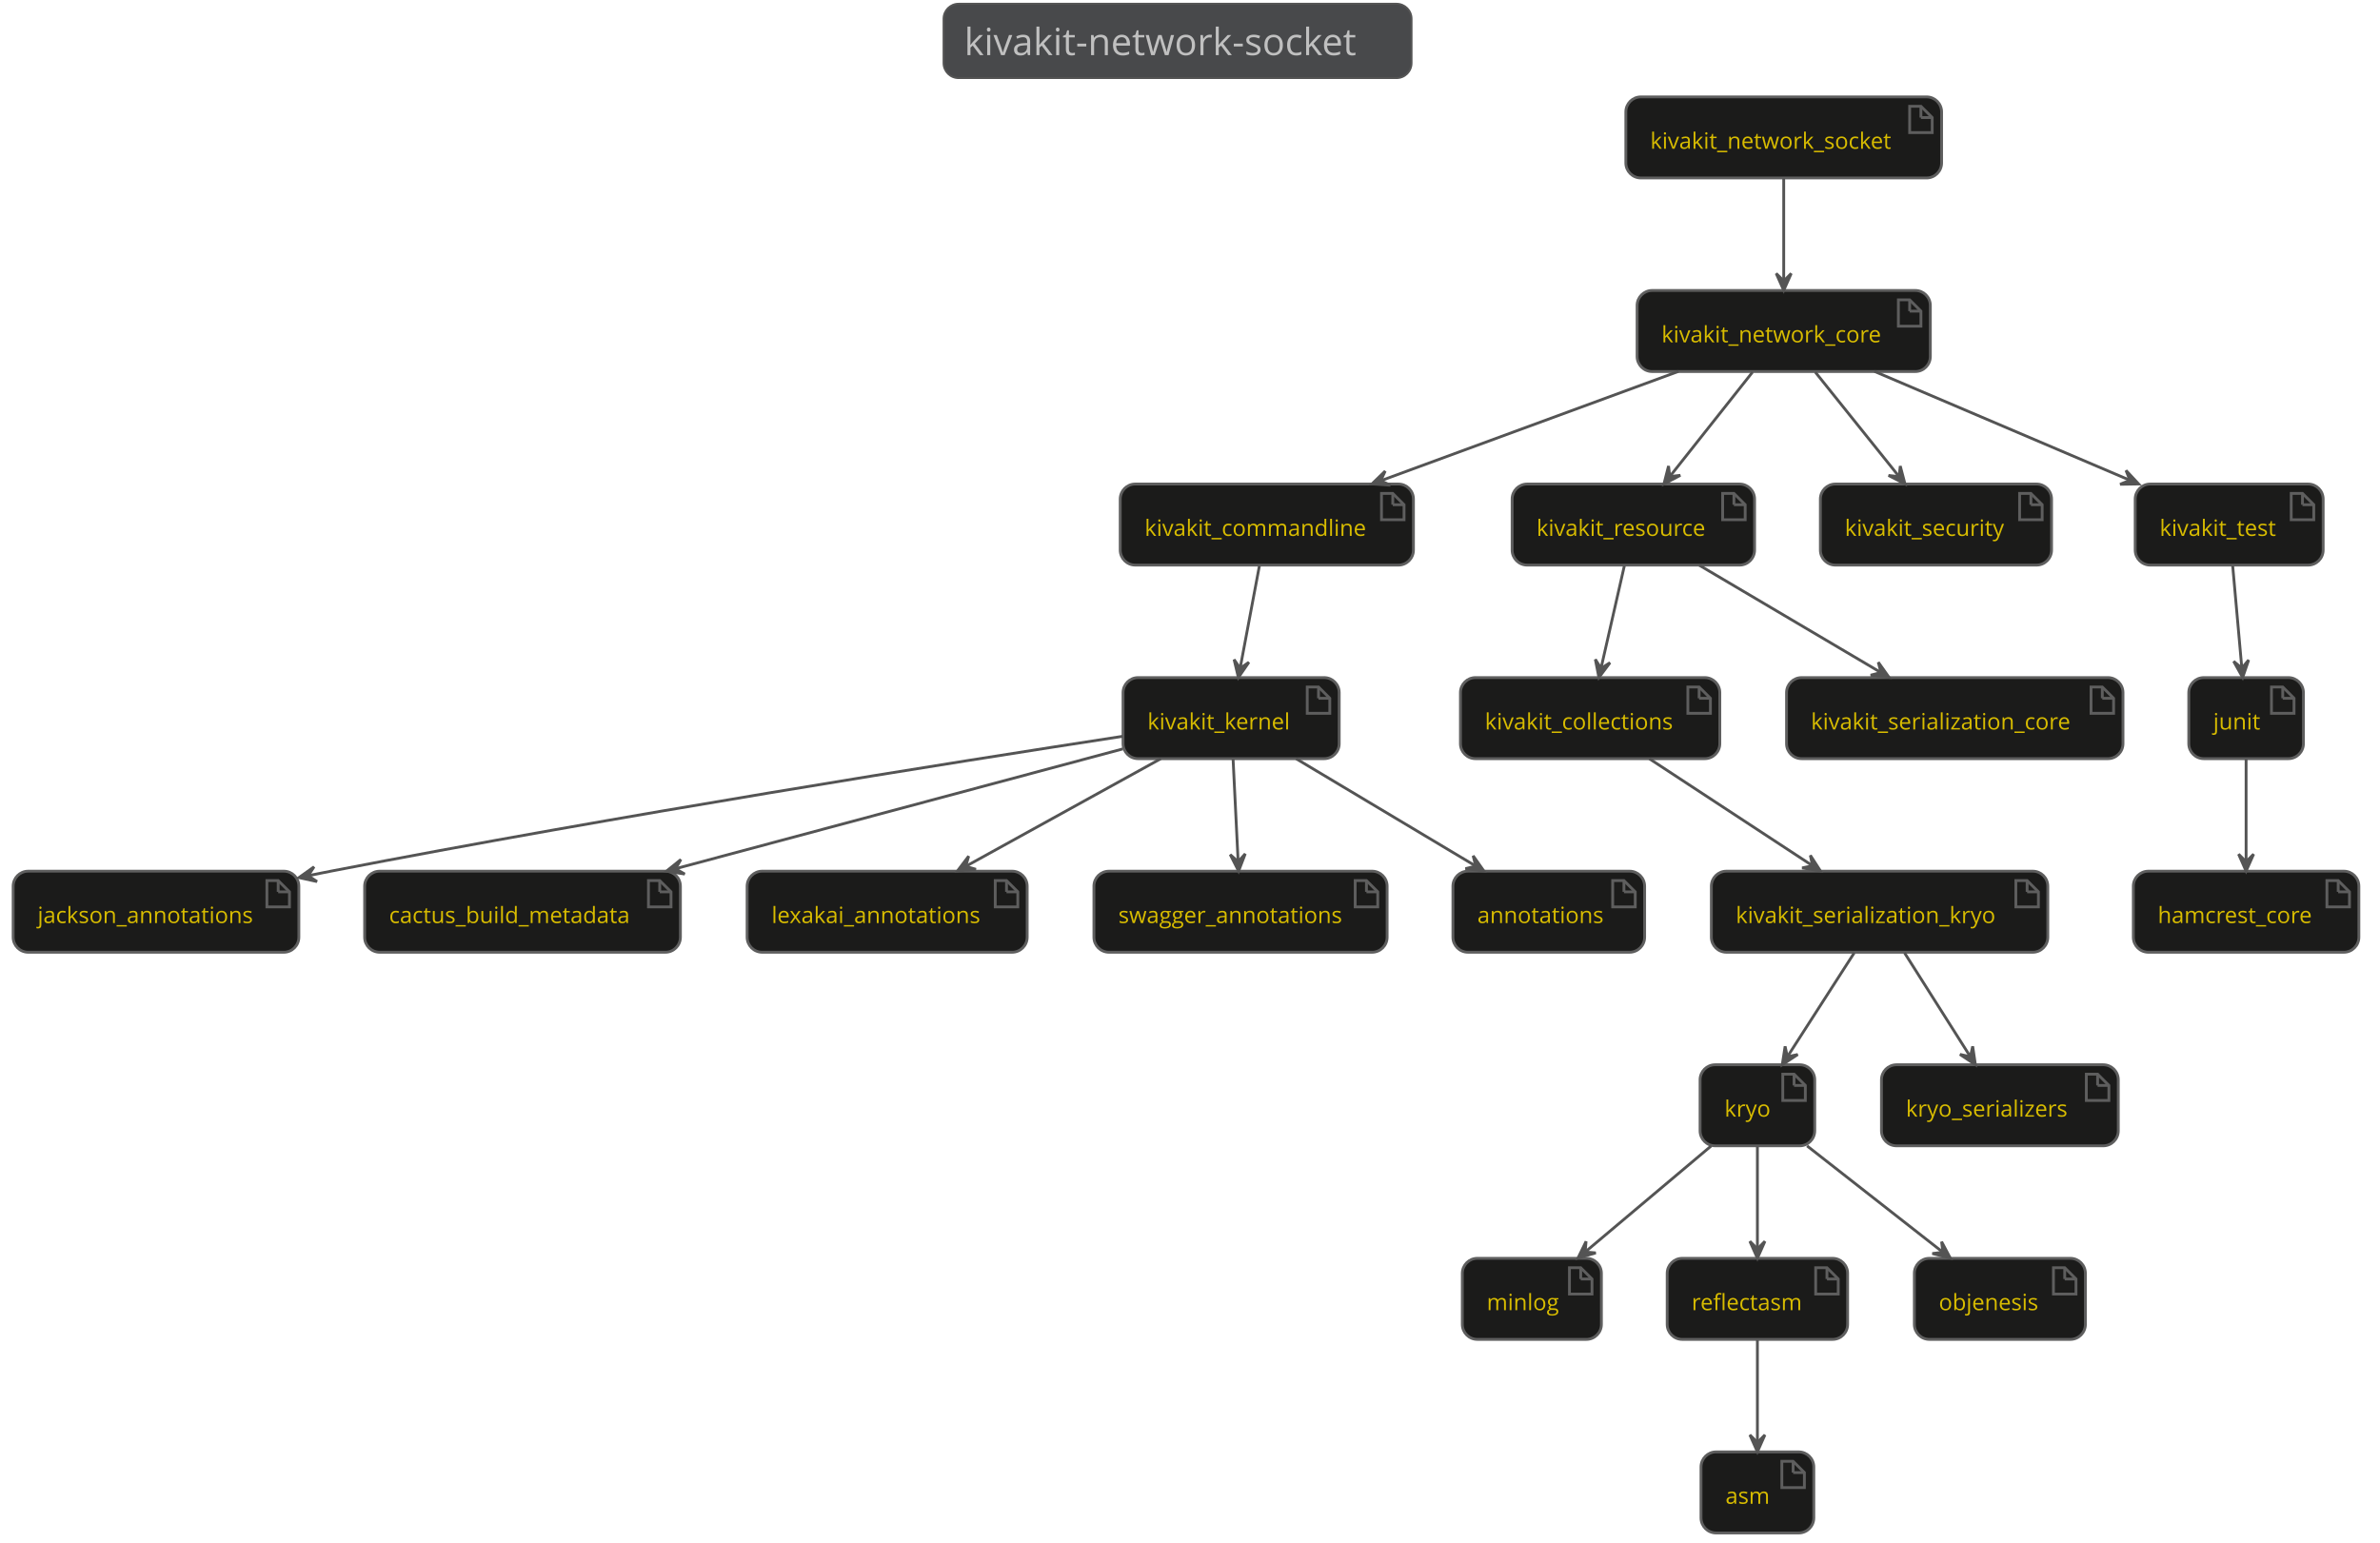
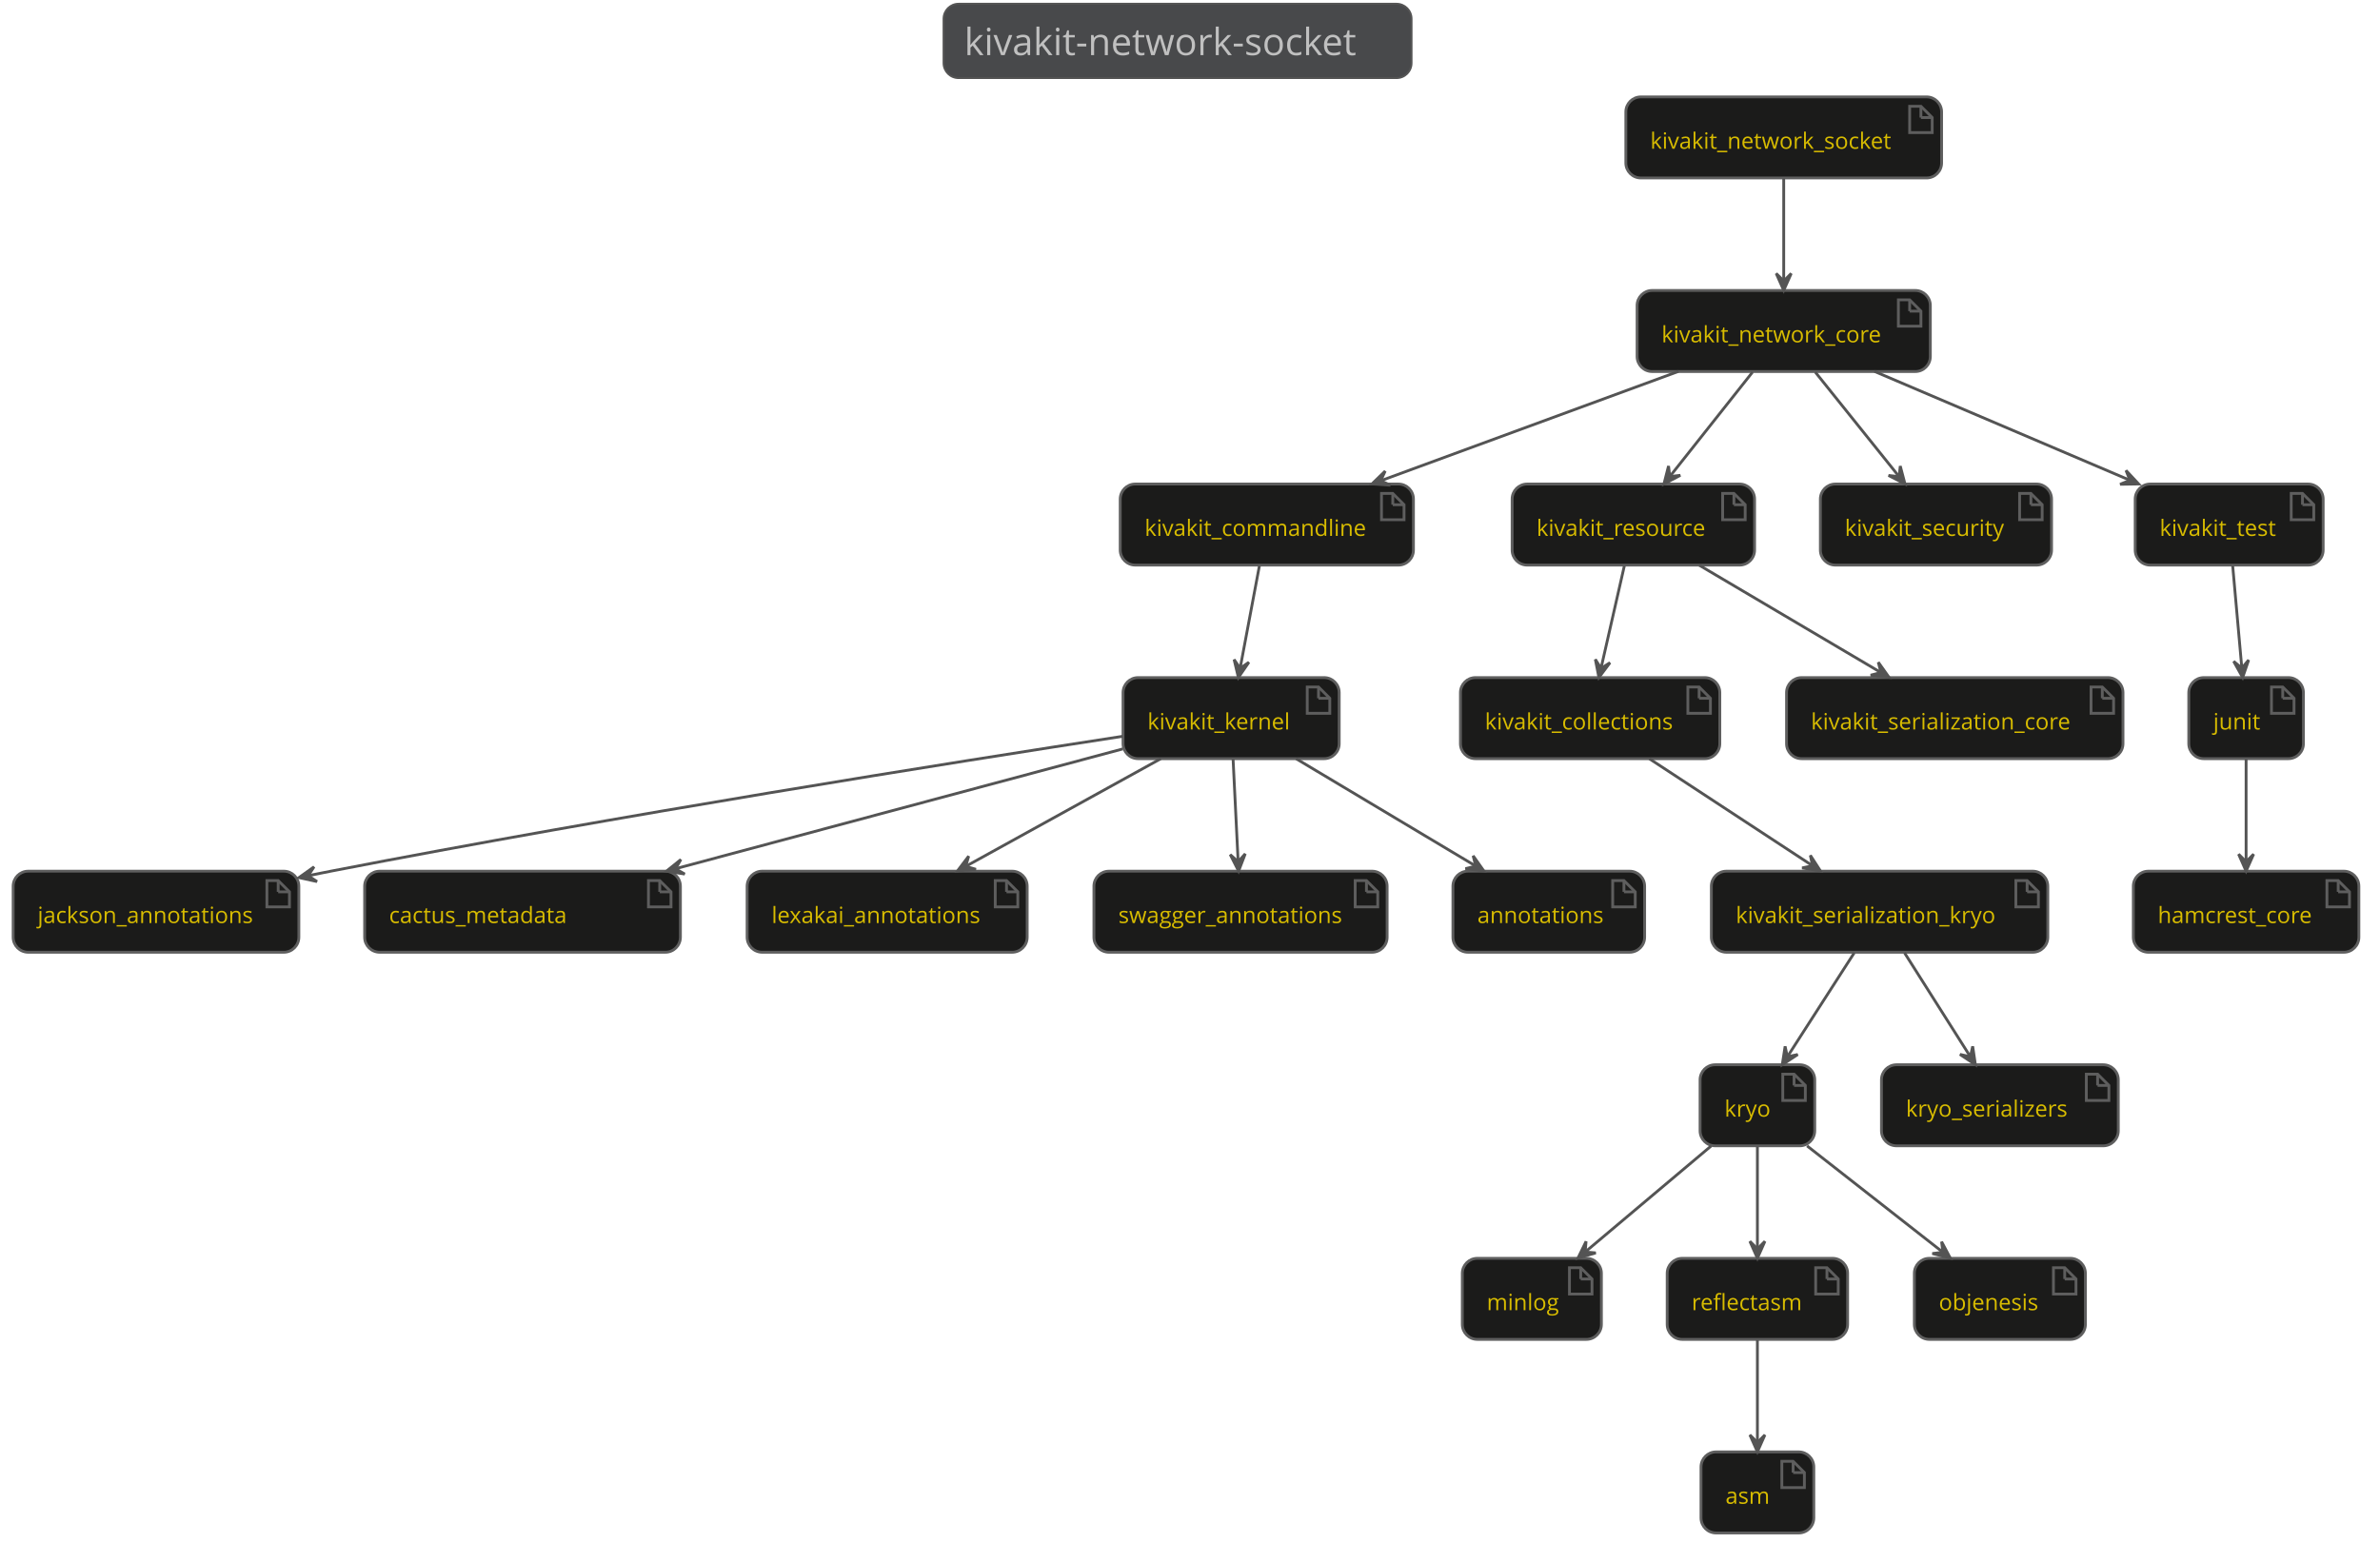
<svg xmlns="http://www.w3.org/2000/svg" contentScriptType="application/ecmascript" contentStyleType="text/css" height="855.208px" preserveAspectRatio="none" style="width:1319px;height:855px;background:#333333;" version="1.1" viewBox="0 0 1319 855" width="1319.792px" zoomAndPan="magnify">
  <defs />
  <g>
    <rect fill="#48494B" height="41.203" rx="8.333" ry="8.333" style="stroke:#545454;stroke-width:1.042;" width="259.375" x="522.917" y="2.083" />
    <text fill="#C0C0C0" font-family="Open Sans,Avenir,Nunito,Arial,Helvetica,SansSerif" font-size="20.833" lengthAdjust="spacing" textLength="236.458" x="534.375" y="30.558">kivakit-network-socket</text>
    <rect fill="#1B1B1A" height="44.93" rx="8.333" ry="8.333" style="stroke:#5E5E5E;stroke-width:1.562;" width="63.542" x="942.188" y="590.161" />
    <polygon fill="#1B1B1A" points="988.021,595.37,988.021,609.953,1000.521,609.953,1000.521,601.62,994.271,595.37,988.021,595.37" style="stroke:#5E5E5E;stroke-width:1.562;" />
    <line style="stroke:#5E5E5E;stroke-width:1.562;" x1="994.271" x2="994.271" y1="595.37" y2="601.62" />
    <line style="stroke:#5E5E5E;stroke-width:1.562;" x1="1000.521" x2="994.271" y1="601.62" y2="601.62" />
    <text fill="#D8BC00" font-family="Open Sans,Avenir,Nunito,Arial,Helvetica,SansSerif" font-size="12.5" lengthAdjust="spacing" textLength="26.042" x="955.729" y="618.913">kryo</text>
    <rect fill="#1B1B1A" height="44.93" rx="8.333" ry="8.333" style="stroke:#5E5E5E;stroke-width:1.562;" width="77.083" x="810.417" y="697.453" />
    <polygon fill="#1B1B1A" points="869.792,702.661,869.792,717.245,882.292,717.245,882.292,708.911,876.042,702.661,869.792,702.661" style="stroke:#5E5E5E;stroke-width:1.562;" />
    <line style="stroke:#5E5E5E;stroke-width:1.562;" x1="876.042" x2="876.042" y1="702.661" y2="708.911" />
    <line style="stroke:#5E5E5E;stroke-width:1.562;" x1="882.292" x2="876.042" y1="708.911" y2="708.911" />
    <text fill="#D8BC00" font-family="Open Sans,Avenir,Nunito,Arial,Helvetica,SansSerif" font-size="12.5" lengthAdjust="spacing" textLength="39.583" x="823.958" y="726.204">minlog</text>
    <rect fill="#1B1B1A" height="44.93" rx="8.333" ry="8.333" style="stroke:#5E5E5E;stroke-width:1.562;" width="100" x="923.958" y="697.453" />
    <polygon fill="#1B1B1A" points="1006.25,702.661,1006.25,717.245,1018.75,717.245,1018.75,708.911,1012.5,702.661,1006.25,702.661" style="stroke:#5E5E5E;stroke-width:1.562;" />
    <line style="stroke:#5E5E5E;stroke-width:1.562;" x1="1012.5" x2="1012.5" y1="702.661" y2="708.911" />
    <line style="stroke:#5E5E5E;stroke-width:1.562;" x1="1018.75" x2="1012.5" y1="708.911" y2="708.911" />
    <text fill="#D8BC00" font-family="Open Sans,Avenir,Nunito,Arial,Helvetica,SansSerif" font-size="12.5" lengthAdjust="spacing" textLength="62.5" x="937.5" y="726.204">reflectasm</text>
    <rect fill="#1B1B1A" height="44.93" rx="8.333" ry="8.333" style="stroke:#5E5E5E;stroke-width:1.562;" width="158.333" x="7.292" y="482.87" />
    <polygon fill="#1B1B1A" points="147.917,488.078,147.917,502.661,160.417,502.661,160.417,494.328,154.167,488.078,147.917,488.078" style="stroke:#5E5E5E;stroke-width:1.562;" />
    <line style="stroke:#5E5E5E;stroke-width:1.562;" x1="154.167" x2="154.167" y1="488.078" y2="494.328" />
    <line style="stroke:#5E5E5E;stroke-width:1.562;" x1="160.417" x2="154.167" y1="494.328" y2="494.328" />
    <text fill="#D8BC00" font-family="Open Sans,Avenir,Nunito,Arial,Helvetica,SansSerif" font-size="12.5" lengthAdjust="spacing" textLength="120.833" x="20.833" y="511.621">jackson_annotations</text>
    <rect fill="#1B1B1A" height="44.93" rx="8.333" ry="8.333" style="stroke:#5E5E5E;stroke-width:1.562;" width="175" x="202.083" y="482.87" />
    <polygon fill="#1B1B1A" points="359.375,488.078,359.375,502.661,371.875,502.661,371.875,494.328,365.625,488.078,359.375,488.078" style="stroke:#5E5E5E;stroke-width:1.562;" />
    <line style="stroke:#5E5E5E;stroke-width:1.562;" x1="365.625" x2="365.625" y1="488.078" y2="494.328" />
    <line style="stroke:#5E5E5E;stroke-width:1.562;" x1="371.875" x2="365.625" y1="494.328" y2="494.328" />
-     <text fill="#D8BC00" font-family="Open Sans,Avenir,Nunito,Arial,Helvetica,SansSerif" font-size="12.5" lengthAdjust="spacing" textLength="137.5" x="215.625" y="511.621">cactus_build_metadata</text>
+     <text fill="#D8BC00" font-family="Open Sans,Avenir,Nunito,Arial,Helvetica,SansSerif" font-size="12.5" lengthAdjust="spacing" textLength="137.5" x="215.625" y="511.621">cactus_metadata</text>
    <rect fill="#1B1B1A" height="44.93" rx="8.333" ry="8.333" style="stroke:#5E5E5E;stroke-width:1.562;" width="143.75" x="809.375" y="375.578" />
    <polygon fill="#1B1B1A" points="935.417,380.786,935.417,395.37,947.917,395.37,947.917,387.036,941.667,380.786,935.417,380.786" style="stroke:#5E5E5E;stroke-width:1.562;" />
    <line style="stroke:#5E5E5E;stroke-width:1.562;" x1="941.667" x2="941.667" y1="380.786" y2="387.036" />
    <line style="stroke:#5E5E5E;stroke-width:1.562;" x1="947.917" x2="941.667" y1="387.036" y2="387.036" />
    <text fill="#D8BC00" font-family="Open Sans,Avenir,Nunito,Arial,Helvetica,SansSerif" font-size="12.5" lengthAdjust="spacing" textLength="106.25" x="822.917" y="404.329">kivakit_collections</text>
    <rect fill="#1B1B1A" height="44.93" rx="8.333" ry="8.333" style="stroke:#5E5E5E;stroke-width:1.562;" width="162.5" x="620.833" y="268.286" />
    <polygon fill="#1B1B1A" points="765.625,273.495,765.625,288.078,778.125,288.078,778.125,279.745,771.875,273.495,765.625,273.495" style="stroke:#5E5E5E;stroke-width:1.562;" />
    <line style="stroke:#5E5E5E;stroke-width:1.562;" x1="771.875" x2="771.875" y1="273.495" y2="279.745" />
    <line style="stroke:#5E5E5E;stroke-width:1.562;" x1="778.125" x2="771.875" y1="279.745" y2="279.745" />
    <text fill="#D8BC00" font-family="Open Sans,Avenir,Nunito,Arial,Helvetica,SansSerif" font-size="12.5" lengthAdjust="spacing" textLength="125" x="634.375" y="297.038">kivakit_commandline</text>
    <rect fill="#1B1B1A" height="44.93" rx="8.333" ry="8.333" style="stroke:#5E5E5E;stroke-width:1.562;" width="119.792" x="622.396" y="375.578" />
    <polygon fill="#1B1B1A" points="724.479,380.786,724.479,395.37,736.979,395.37,736.979,387.036,730.729,380.786,724.479,380.786" style="stroke:#5E5E5E;stroke-width:1.562;" />
    <line style="stroke:#5E5E5E;stroke-width:1.562;" x1="730.729" x2="730.729" y1="380.786" y2="387.036" />
    <line style="stroke:#5E5E5E;stroke-width:1.562;" x1="736.979" x2="730.729" y1="387.036" y2="387.036" />
    <text fill="#D8BC00" font-family="Open Sans,Avenir,Nunito,Arial,Helvetica,SansSerif" font-size="12.5" lengthAdjust="spacing" textLength="82.292" x="635.938" y="404.329">kivakit_kernel</text>
    <rect fill="#1B1B1A" height="44.93" rx="8.333" ry="8.333" style="stroke:#5E5E5E;stroke-width:1.562;" width="162.5" x="907.292" y="160.994" />
    <polygon fill="#1B1B1A" points="1052.083,166.203,1052.083,180.786,1064.583,180.786,1064.583,172.453,1058.333,166.203,1052.083,166.203" style="stroke:#5E5E5E;stroke-width:1.562;" />
    <line style="stroke:#5E5E5E;stroke-width:1.562;" x1="1058.333" x2="1058.333" y1="166.203" y2="172.453" />
    <line style="stroke:#5E5E5E;stroke-width:1.562;" x1="1064.583" x2="1058.333" y1="172.453" y2="172.453" />
    <text fill="#D8BC00" font-family="Open Sans,Avenir,Nunito,Arial,Helvetica,SansSerif" font-size="12.5" lengthAdjust="spacing" textLength="125" x="920.833" y="189.746">kivakit_network_core</text>
    <rect fill="#1B1B1A" height="44.93" rx="8.333" ry="8.333" style="stroke:#5E5E5E;stroke-width:1.562;" width="175" x="901.042" y="53.703" />
    <polygon fill="#1B1B1A" points="1058.333,58.911,1058.333,73.495,1070.833,73.495,1070.833,65.161,1064.583,58.911,1058.333,58.911" style="stroke:#5E5E5E;stroke-width:1.562;" />
    <line style="stroke:#5E5E5E;stroke-width:1.562;" x1="1064.583" x2="1064.583" y1="58.911" y2="65.161" />
    <line style="stroke:#5E5E5E;stroke-width:1.562;" x1="1070.833" x2="1064.583" y1="65.161" y2="65.161" />
    <text fill="#D8BC00" font-family="Open Sans,Avenir,Nunito,Arial,Helvetica,SansSerif" font-size="12.5" lengthAdjust="spacing" textLength="137.5" x="914.583" y="82.454">kivakit_network_socket</text>
    <rect fill="#1B1B1A" height="44.93" rx="8.333" ry="8.333" style="stroke:#5E5E5E;stroke-width:1.562;" width="134.375" x="838.021" y="268.286" />
    <polygon fill="#1B1B1A" points="954.688,273.495,954.688,288.078,967.188,288.078,967.188,279.745,960.938,273.495,954.688,273.495" style="stroke:#5E5E5E;stroke-width:1.562;" />
    <line style="stroke:#5E5E5E;stroke-width:1.562;" x1="960.938" x2="960.938" y1="273.495" y2="279.745" />
    <line style="stroke:#5E5E5E;stroke-width:1.562;" x1="967.188" x2="960.938" y1="279.745" y2="279.745" />
    <text fill="#D8BC00" font-family="Open Sans,Avenir,Nunito,Arial,Helvetica,SansSerif" font-size="12.5" lengthAdjust="spacing" textLength="96.875" x="851.562" y="297.038">kivakit_resource</text>
    <rect fill="#1B1B1A" height="44.93" rx="8.333" ry="8.333" style="stroke:#5E5E5E;stroke-width:1.562;" width="128.125" x="1008.854" y="268.286" />
    <polygon fill="#1B1B1A" points="1119.271,273.495,1119.271,288.078,1131.771,288.078,1131.771,279.745,1125.521,273.495,1119.271,273.495" style="stroke:#5E5E5E;stroke-width:1.562;" />
    <line style="stroke:#5E5E5E;stroke-width:1.562;" x1="1125.521" x2="1125.521" y1="273.495" y2="279.745" />
    <line style="stroke:#5E5E5E;stroke-width:1.562;" x1="1131.771" x2="1125.521" y1="279.745" y2="279.745" />
    <text fill="#D8BC00" font-family="Open Sans,Avenir,Nunito,Arial,Helvetica,SansSerif" font-size="12.5" lengthAdjust="spacing" textLength="90.625" x="1022.396" y="297.038">kivakit_security</text>
    <rect fill="#1B1B1A" height="44.93" rx="8.333" ry="8.333" style="stroke:#5E5E5E;stroke-width:1.562;" width="186.458" x="990.104" y="375.578" />
    <polygon fill="#1B1B1A" points="1158.854,380.786,1158.854,395.37,1171.354,395.37,1171.354,387.036,1165.104,380.786,1158.854,380.786" style="stroke:#5E5E5E;stroke-width:1.562;" />
    <line style="stroke:#5E5E5E;stroke-width:1.562;" x1="1165.104" x2="1165.104" y1="380.786" y2="387.036" />
    <line style="stroke:#5E5E5E;stroke-width:1.562;" x1="1171.354" x2="1165.104" y1="387.036" y2="387.036" />
    <text fill="#D8BC00" font-family="Open Sans,Avenir,Nunito,Arial,Helvetica,SansSerif" font-size="12.5" lengthAdjust="spacing" textLength="148.958" x="1003.646" y="404.329">kivakit_serialization_core</text>
    <rect fill="#1B1B1A" height="44.93" rx="8.333" ry="8.333" style="stroke:#5E5E5E;stroke-width:1.562;" width="186.458" x="948.438" y="482.87" />
    <polygon fill="#1B1B1A" points="1117.188,488.078,1117.188,502.661,1129.688,502.661,1129.688,494.328,1123.438,488.078,1117.188,488.078" style="stroke:#5E5E5E;stroke-width:1.562;" />
    <line style="stroke:#5E5E5E;stroke-width:1.562;" x1="1123.438" x2="1123.438" y1="488.078" y2="494.328" />
    <line style="stroke:#5E5E5E;stroke-width:1.562;" x1="1129.688" x2="1123.438" y1="494.328" y2="494.328" />
    <text fill="#D8BC00" font-family="Open Sans,Avenir,Nunito,Arial,Helvetica,SansSerif" font-size="12.5" lengthAdjust="spacing" textLength="148.958" x="961.979" y="511.621">kivakit_serialization_kryo</text>
    <rect fill="#1B1B1A" height="44.93" rx="8.333" ry="8.333" style="stroke:#5E5E5E;stroke-width:1.562;" width="104.167" x="1183.333" y="268.286" />
    <polygon fill="#1B1B1A" points="1269.792,273.495,1269.792,288.078,1282.292,288.078,1282.292,279.745,1276.042,273.495,1269.792,273.495" style="stroke:#5E5E5E;stroke-width:1.562;" />
    <line style="stroke:#5E5E5E;stroke-width:1.562;" x1="1276.042" x2="1276.042" y1="273.495" y2="279.745" />
    <line style="stroke:#5E5E5E;stroke-width:1.562;" x1="1282.292" x2="1276.042" y1="279.745" y2="279.745" />
    <text fill="#D8BC00" font-family="Open Sans,Avenir,Nunito,Arial,Helvetica,SansSerif" font-size="12.5" lengthAdjust="spacing" textLength="66.667" x="1196.875" y="297.038">kivakit_test</text>
    <rect fill="#1B1B1A" height="44.93" rx="8.333" ry="8.333" style="stroke:#5E5E5E;stroke-width:1.562;" width="155.208" x="414.062" y="482.87" />
    <polygon fill="#1B1B1A" points="551.562,488.078,551.562,502.661,564.062,502.661,564.062,494.328,557.812,488.078,551.562,488.078" style="stroke:#5E5E5E;stroke-width:1.562;" />
    <line style="stroke:#5E5E5E;stroke-width:1.562;" x1="557.812" x2="557.812" y1="488.078" y2="494.328" />
    <line style="stroke:#5E5E5E;stroke-width:1.562;" x1="564.062" x2="557.812" y1="494.328" y2="494.328" />
    <text fill="#D8BC00" font-family="Open Sans,Avenir,Nunito,Arial,Helvetica,SansSerif" font-size="12.5" lengthAdjust="spacing" textLength="117.708" x="427.604" y="511.621">lexakai_annotations</text>
    <rect fill="#1B1B1A" height="44.93" rx="8.333" ry="8.333" style="stroke:#5E5E5E;stroke-width:1.562;" width="131.25" x="1042.708" y="590.161" />
    <polygon fill="#1B1B1A" points="1156.25,595.37,1156.25,609.953,1168.75,609.953,1168.75,601.62,1162.5,595.37,1156.25,595.37" style="stroke:#5E5E5E;stroke-width:1.562;" />
    <line style="stroke:#5E5E5E;stroke-width:1.562;" x1="1162.5" x2="1162.5" y1="595.37" y2="601.62" />
    <line style="stroke:#5E5E5E;stroke-width:1.562;" x1="1168.75" x2="1162.5" y1="601.62" y2="601.62" />
    <text fill="#D8BC00" font-family="Open Sans,Avenir,Nunito,Arial,Helvetica,SansSerif" font-size="12.5" lengthAdjust="spacing" textLength="93.75" x="1056.25" y="618.913">kryo_serializers</text>
    <rect fill="#1B1B1A" height="44.93" rx="8.333" ry="8.333" style="stroke:#5E5E5E;stroke-width:1.562;" width="162.5" x="606.25" y="482.87" />
    <polygon fill="#1B1B1A" points="751.042,488.078,751.042,502.661,763.542,502.661,763.542,494.328,757.292,488.078,751.042,488.078" style="stroke:#5E5E5E;stroke-width:1.562;" />
    <line style="stroke:#5E5E5E;stroke-width:1.562;" x1="757.292" x2="757.292" y1="488.078" y2="494.328" />
    <line style="stroke:#5E5E5E;stroke-width:1.562;" x1="763.542" x2="757.292" y1="494.328" y2="494.328" />
    <text fill="#D8BC00" font-family="Open Sans,Avenir,Nunito,Arial,Helvetica,SansSerif" font-size="12.5" lengthAdjust="spacing" textLength="125" x="619.792" y="511.621">swagger_annotations</text>
    <rect fill="#1B1B1A" height="44.93" rx="8.333" ry="8.333" style="stroke:#5E5E5E;stroke-width:1.562;" width="63.542" x="1213.021" y="375.578" />
    <polygon fill="#1B1B1A" points="1258.854,380.786,1258.854,395.37,1271.354,395.37,1271.354,387.036,1265.104,380.786,1258.854,380.786" style="stroke:#5E5E5E;stroke-width:1.562;" />
    <line style="stroke:#5E5E5E;stroke-width:1.562;" x1="1265.104" x2="1265.104" y1="380.786" y2="387.036" />
    <line style="stroke:#5E5E5E;stroke-width:1.562;" x1="1271.354" x2="1265.104" y1="387.036" y2="387.036" />
    <text fill="#D8BC00" font-family="Open Sans,Avenir,Nunito,Arial,Helvetica,SansSerif" font-size="12.5" lengthAdjust="spacing" textLength="26.042" x="1226.562" y="404.329">junit</text>
    <rect fill="#1B1B1A" height="44.93" rx="8.333" ry="8.333" style="stroke:#5E5E5E;stroke-width:1.562;" width="125" x="1182.292" y="482.87" />
    <polygon fill="#1B1B1A" points="1289.583,488.078,1289.583,502.661,1302.083,502.661,1302.083,494.328,1295.833,488.078,1289.583,488.078" style="stroke:#5E5E5E;stroke-width:1.562;" />
    <line style="stroke:#5E5E5E;stroke-width:1.562;" x1="1295.833" x2="1295.833" y1="488.078" y2="494.328" />
    <line style="stroke:#5E5E5E;stroke-width:1.562;" x1="1302.083" x2="1295.833" y1="494.328" y2="494.328" />
    <text fill="#D8BC00" font-family="Open Sans,Avenir,Nunito,Arial,Helvetica,SansSerif" font-size="12.5" lengthAdjust="spacing" textLength="87.5" x="1195.833" y="511.621">hamcrest_core</text>
    <rect fill="#1B1B1A" height="44.93" rx="8.333" ry="8.333" style="stroke:#5E5E5E;stroke-width:1.562;" width="106.25" x="805.208" y="482.87" />
    <polygon fill="#1B1B1A" points="893.75,488.078,893.75,502.661,906.25,502.661,906.25,494.328,900,488.078,893.75,488.078" style="stroke:#5E5E5E;stroke-width:1.562;" />
    <line style="stroke:#5E5E5E;stroke-width:1.562;" x1="900" x2="900" y1="488.078" y2="494.328" />
    <line style="stroke:#5E5E5E;stroke-width:1.562;" x1="906.25" x2="900" y1="494.328" y2="494.328" />
    <text fill="#D8BC00" font-family="Open Sans,Avenir,Nunito,Arial,Helvetica,SansSerif" font-size="12.5" lengthAdjust="spacing" textLength="68.75" x="818.75" y="511.621">annotations</text>
    <rect fill="#1B1B1A" height="44.93" rx="8.333" ry="8.333" style="stroke:#5E5E5E;stroke-width:1.562;" width="94.792" x="1060.938" y="697.453" />
    <polygon fill="#1B1B1A" points="1138.021,702.661,1138.021,717.245,1150.521,717.245,1150.521,708.911,1144.271,702.661,1138.021,702.661" style="stroke:#5E5E5E;stroke-width:1.562;" />
    <line style="stroke:#5E5E5E;stroke-width:1.562;" x1="1144.271" x2="1144.271" y1="702.661" y2="708.911" />
    <line style="stroke:#5E5E5E;stroke-width:1.562;" x1="1150.521" x2="1144.271" y1="708.911" y2="708.911" />
    <text fill="#D8BC00" font-family="Open Sans,Avenir,Nunito,Arial,Helvetica,SansSerif" font-size="12.5" lengthAdjust="spacing" textLength="57.292" x="1074.479" y="726.204">objenesis</text>
    <rect fill="#1B1B1A" height="44.93" rx="8.333" ry="8.333" style="stroke:#5E5E5E;stroke-width:1.562;" width="62.5" x="942.708" y="804.745" />
    <polygon fill="#1B1B1A" points="987.5,809.953,987.5,824.536,1000,824.536,1000,816.203,993.75,809.953,987.5,809.953" style="stroke:#5E5E5E;stroke-width:1.562;" />
    <line style="stroke:#5E5E5E;stroke-width:1.562;" x1="993.75" x2="993.75" y1="809.953" y2="816.203" />
    <line style="stroke:#5E5E5E;stroke-width:1.562;" x1="1000" x2="993.75" y1="816.203" y2="816.203" />
    <text fill="#D8BC00" font-family="Open Sans,Avenir,Nunito,Arial,Helvetica,SansSerif" font-size="12.5" lengthAdjust="spacing" textLength="25" x="956.25" y="833.496">asm</text>
    <path d="M1244.792,420.817 C1244.792,437.286 1244.792,459.984 1244.792,477.536 " fill="none" id="junit-to-hamcrest_core" style="stroke:#545454;stroke-width:1.562;" />
    <polygon fill="#545454" points="1244.792,482.817,1248.958,473.442,1244.792,477.609,1240.625,473.442,1244.792,482.817" style="stroke:#545454;stroke-width:1.562;" />
    <path d="M914.104,420.557 C940.271,437.724 976.917,461.755 1004.219,479.661 " fill="none" id="kivakit_collections-to-kivakit_serialization_kryo" style="stroke:#545454;stroke-width:1.562;" />
    <polygon fill="#545454" points="1008.865,482.713,1003.307,474.09,1004.508,479.859,998.74,481.06,1008.865,482.713" style="stroke:#545454;stroke-width:1.562;" />
    <path d="M697.979,313.526 C694.885,329.995 690.615,352.692 687.312,370.245 " fill="none" id="kivakit_commandline-to-kivakit_kernel" style="stroke:#545454;stroke-width:1.562;" />
    <polygon fill="#545454" points="686.323,375.526,692.134,367.071,687.276,370.405,683.941,365.547,686.323,375.526" style="stroke:#545454;stroke-width:1.562;" />
    <path d="M718.344,420.557 C747.177,437.796 787.604,461.953 817.615,479.89 " fill="none" id="kivakit_kernel-to-annotations" style="stroke:#545454;stroke-width:1.562;" />
    <polygon fill="#545454" points="822.333,482.713,816.418,474.331,817.861,480.045,812.148,481.488,822.333,482.713" style="stroke:#545454;stroke-width:1.562;" />
-     <path d="M622.219,415.109 C556.125,432.817 449.375,461.411 374.688,481.421 " fill="none" id="kivakit_kernel-to-cactus_build_metadata" style="stroke:#545454;stroke-width:1.562;" />
+     <path d="M622.219,415.109 C556.125,432.817 449.375,461.411 374.688,481.421 " fill="none" id="kivakit_kernel-to-cactus_metadata" style="stroke:#545454;stroke-width:1.562;" />
    <polygon fill="#545454" points="369.365,482.849,379.496,484.463,374.398,481.509,377.352,476.41,369.365,482.849" style="stroke:#545454;stroke-width:1.562;" />
    <path d="M622.208,408.109 C528.302,422.546 341.135,452.234 183.333,482.87 C179.292,483.651 175.156,484.474 170.99,485.328 " fill="none" id="kivakit_kernel-to-jackson_annotations" style="stroke:#545454;stroke-width:1.562;" />
    <polygon fill="#545454" points="165.688,486.421,175.706,488.629,170.791,485.38,174.04,480.464,165.688,486.421" style="stroke:#545454;stroke-width:1.562;" />
    <path d="M643.26,420.557 C611.906,437.859 567.896,462.151 535.365,480.109 " fill="none" id="kivakit_kernel-to-lexakai_annotations" style="stroke:#545454;stroke-width:1.562;" />
    <polygon fill="#545454" points="530.646,482.713,540.867,481.828,535.205,480.195,536.838,474.534,530.646,482.713" style="stroke:#545454;stroke-width:1.562;" />
    <path d="M683.375,420.817 C684.188,437.286 685.312,459.984 686.177,477.536 " fill="none" id="kivakit_kernel-to-swagger_annotations" style="stroke:#545454;stroke-width:1.562;" />
    <polygon fill="#545454" points="686.438,482.817,690.116,473.24,686.169,477.616,681.793,473.669,686.438,482.817" style="stroke:#545454;stroke-width:1.562;" />
    <path d="M930.229,205.849 C882.302,223.453 814.542,248.338 765.323,266.411 " fill="none" id="kivakit_network_core-to-kivakit_commandline" style="stroke:#545454;stroke-width:1.562;" />
    <polygon fill="#545454" points="760.312,268.255,770.549,268.929,765.201,266.457,767.673,261.108,760.312,268.255" style="stroke:#545454;stroke-width:1.562;" />
    <path d="M971.271,206.234 C958,222.984 939.625,246.182 925.625,263.859 " fill="none" id="kivakit_network_core-to-kivakit_resource" style="stroke:#545454;stroke-width:1.562;" />
    <polygon fill="#545454" points="922.167,268.234,931.245,263.455,925.393,264.145,924.703,258.293,922.167,268.234" style="stroke:#545454;stroke-width:1.562;" />
    <path d="M1006.021,206.234 C1019.458,222.984 1038.062,246.182 1052.24,263.859 " fill="none" id="kivakit_network_core-to-kivakit_security" style="stroke:#545454;stroke-width:1.562;" />
    <polygon fill="#545454" points="1055.75,268.234,1053.134,258.314,1052.491,264.171,1046.634,263.529,1055.75,268.234" style="stroke:#545454;stroke-width:1.562;" />
    <path d="M1038.802,205.849 C1079.844,223.338 1137.792,248.036 1180.146,266.088 " fill="none" id="kivakit_network_core-to-kivakit_test" style="stroke:#545454;stroke-width:1.562;" />
    <polygon fill="#545454" points="1185.229,268.255,1178.234,260.75,1180.437,266.216,1174.971,268.419,1185.229,268.255" style="stroke:#545454;stroke-width:1.562;" />
    <path d="M988.542,98.942 C988.542,115.411 988.542,138.109 988.542,155.661 " fill="none" id="kivakit_network_socket-to-kivakit_network_core" style="stroke:#545454;stroke-width:1.562;" />
    <polygon fill="#545454" points="988.542,160.942,992.708,151.567,988.542,155.734,984.375,151.567,988.542,160.942" style="stroke:#545454;stroke-width:1.562;" />
    <path d="M900.24,313.526 C896.49,329.995 891.323,352.692 887.323,370.245 " fill="none" id="kivakit_resource-to-kivakit_collections" style="stroke:#545454;stroke-width:1.562;" />
    <polygon fill="#545454" points="886.125,375.526,892.272,367.312,887.283,370.448,884.147,365.459,886.125,375.526" style="stroke:#545454;stroke-width:1.562;" />
    <path d="M941.688,313.265 C970.865,330.505 1011.771,354.661 1042.125,372.599 " fill="none" id="kivakit_resource-to-kivakit_serialization_core" style="stroke:#545454;stroke-width:1.562;" />
    <polygon fill="#545454" points="1046.906,375.421,1040.958,367.063,1042.423,372.77,1036.716,374.236,1046.906,375.421" style="stroke:#545454;stroke-width:1.562;" />
    <path d="M1027.635,528.109 C1016.948,544.724 1002.177,567.661 990.844,585.286 " fill="none" id="kivakit_serialization_kryo-to-kryo" style="stroke:#545454;stroke-width:1.562;" />
    <polygon fill="#545454" points="987.74,590.109,996.319,584.484,990.56,585.73,989.313,579.971,987.74,590.109" style="stroke:#545454;stroke-width:1.562;" />
    <path d="M1055.479,528.109 C1066.01,544.724 1080.552,567.661 1091.708,585.286 " fill="none" id="kivakit_serialization_kryo-to-kryo_serializers" style="stroke:#545454;stroke-width:1.562;" />
    <polygon fill="#545454" points="1094.771,590.109,1093.262,579.961,1091.978,585.712,1086.227,584.429,1094.771,590.109" style="stroke:#545454;stroke-width:1.562;" />
    <path d="M1237.354,313.526 C1238.823,329.995 1240.854,352.692 1242.417,370.245 " fill="none" id="kivakit_test-to-junit" style="stroke:#545454;stroke-width:1.562;" />
    <polygon fill="#545454" points="1242.885,375.526,1246.206,365.819,1242.425,370.338,1237.906,366.556,1242.885,375.526" style="stroke:#545454;stroke-width:1.562;" />
    <path d="M948.365,635.14 C928.135,652.161 899.885,675.942 878.667,693.807 " fill="none" id="kryo-to-minlog" style="stroke:#545454;stroke-width:1.562;" />
    <polygon fill="#545454" points="874.521,697.297,884.375,694.442,878.504,693.94,879.005,688.069,874.521,697.297" style="stroke:#545454;stroke-width:1.562;" />
    <path d="M1001.479,635.14 C1023.302,652.234 1053.844,676.14 1076.677,694.026 " fill="none" id="kryo-to-objenesis" style="stroke:#545454;stroke-width:1.562;" />
    <polygon fill="#545454" points="1080.854,697.297,1076.039,688.237,1076.753,694.087,1070.903,694.8,1080.854,697.297" style="stroke:#545454;stroke-width:1.562;" />
    <path d="M973.958,635.401 C973.958,651.87 973.958,674.567 973.958,692.12 " fill="none" id="kryo-to-reflectasm" style="stroke:#545454;stroke-width:1.562;" />
    <polygon fill="#545454" points="973.958,697.401,978.125,688.026,973.958,692.192,969.792,688.026,973.958,697.401" style="stroke:#545454;stroke-width:1.562;" />
    <path d="M973.958,742.692 C973.958,759.161 973.958,781.859 973.958,799.411 " fill="none" id="reflectasm-to-asm" style="stroke:#545454;stroke-width:1.562;" />
    <polygon fill="#545454" points="973.958,804.692,978.125,795.317,973.958,799.484,969.792,795.317,973.958,804.692" style="stroke:#545454;stroke-width:1.562;" />
  </g>
</svg>
